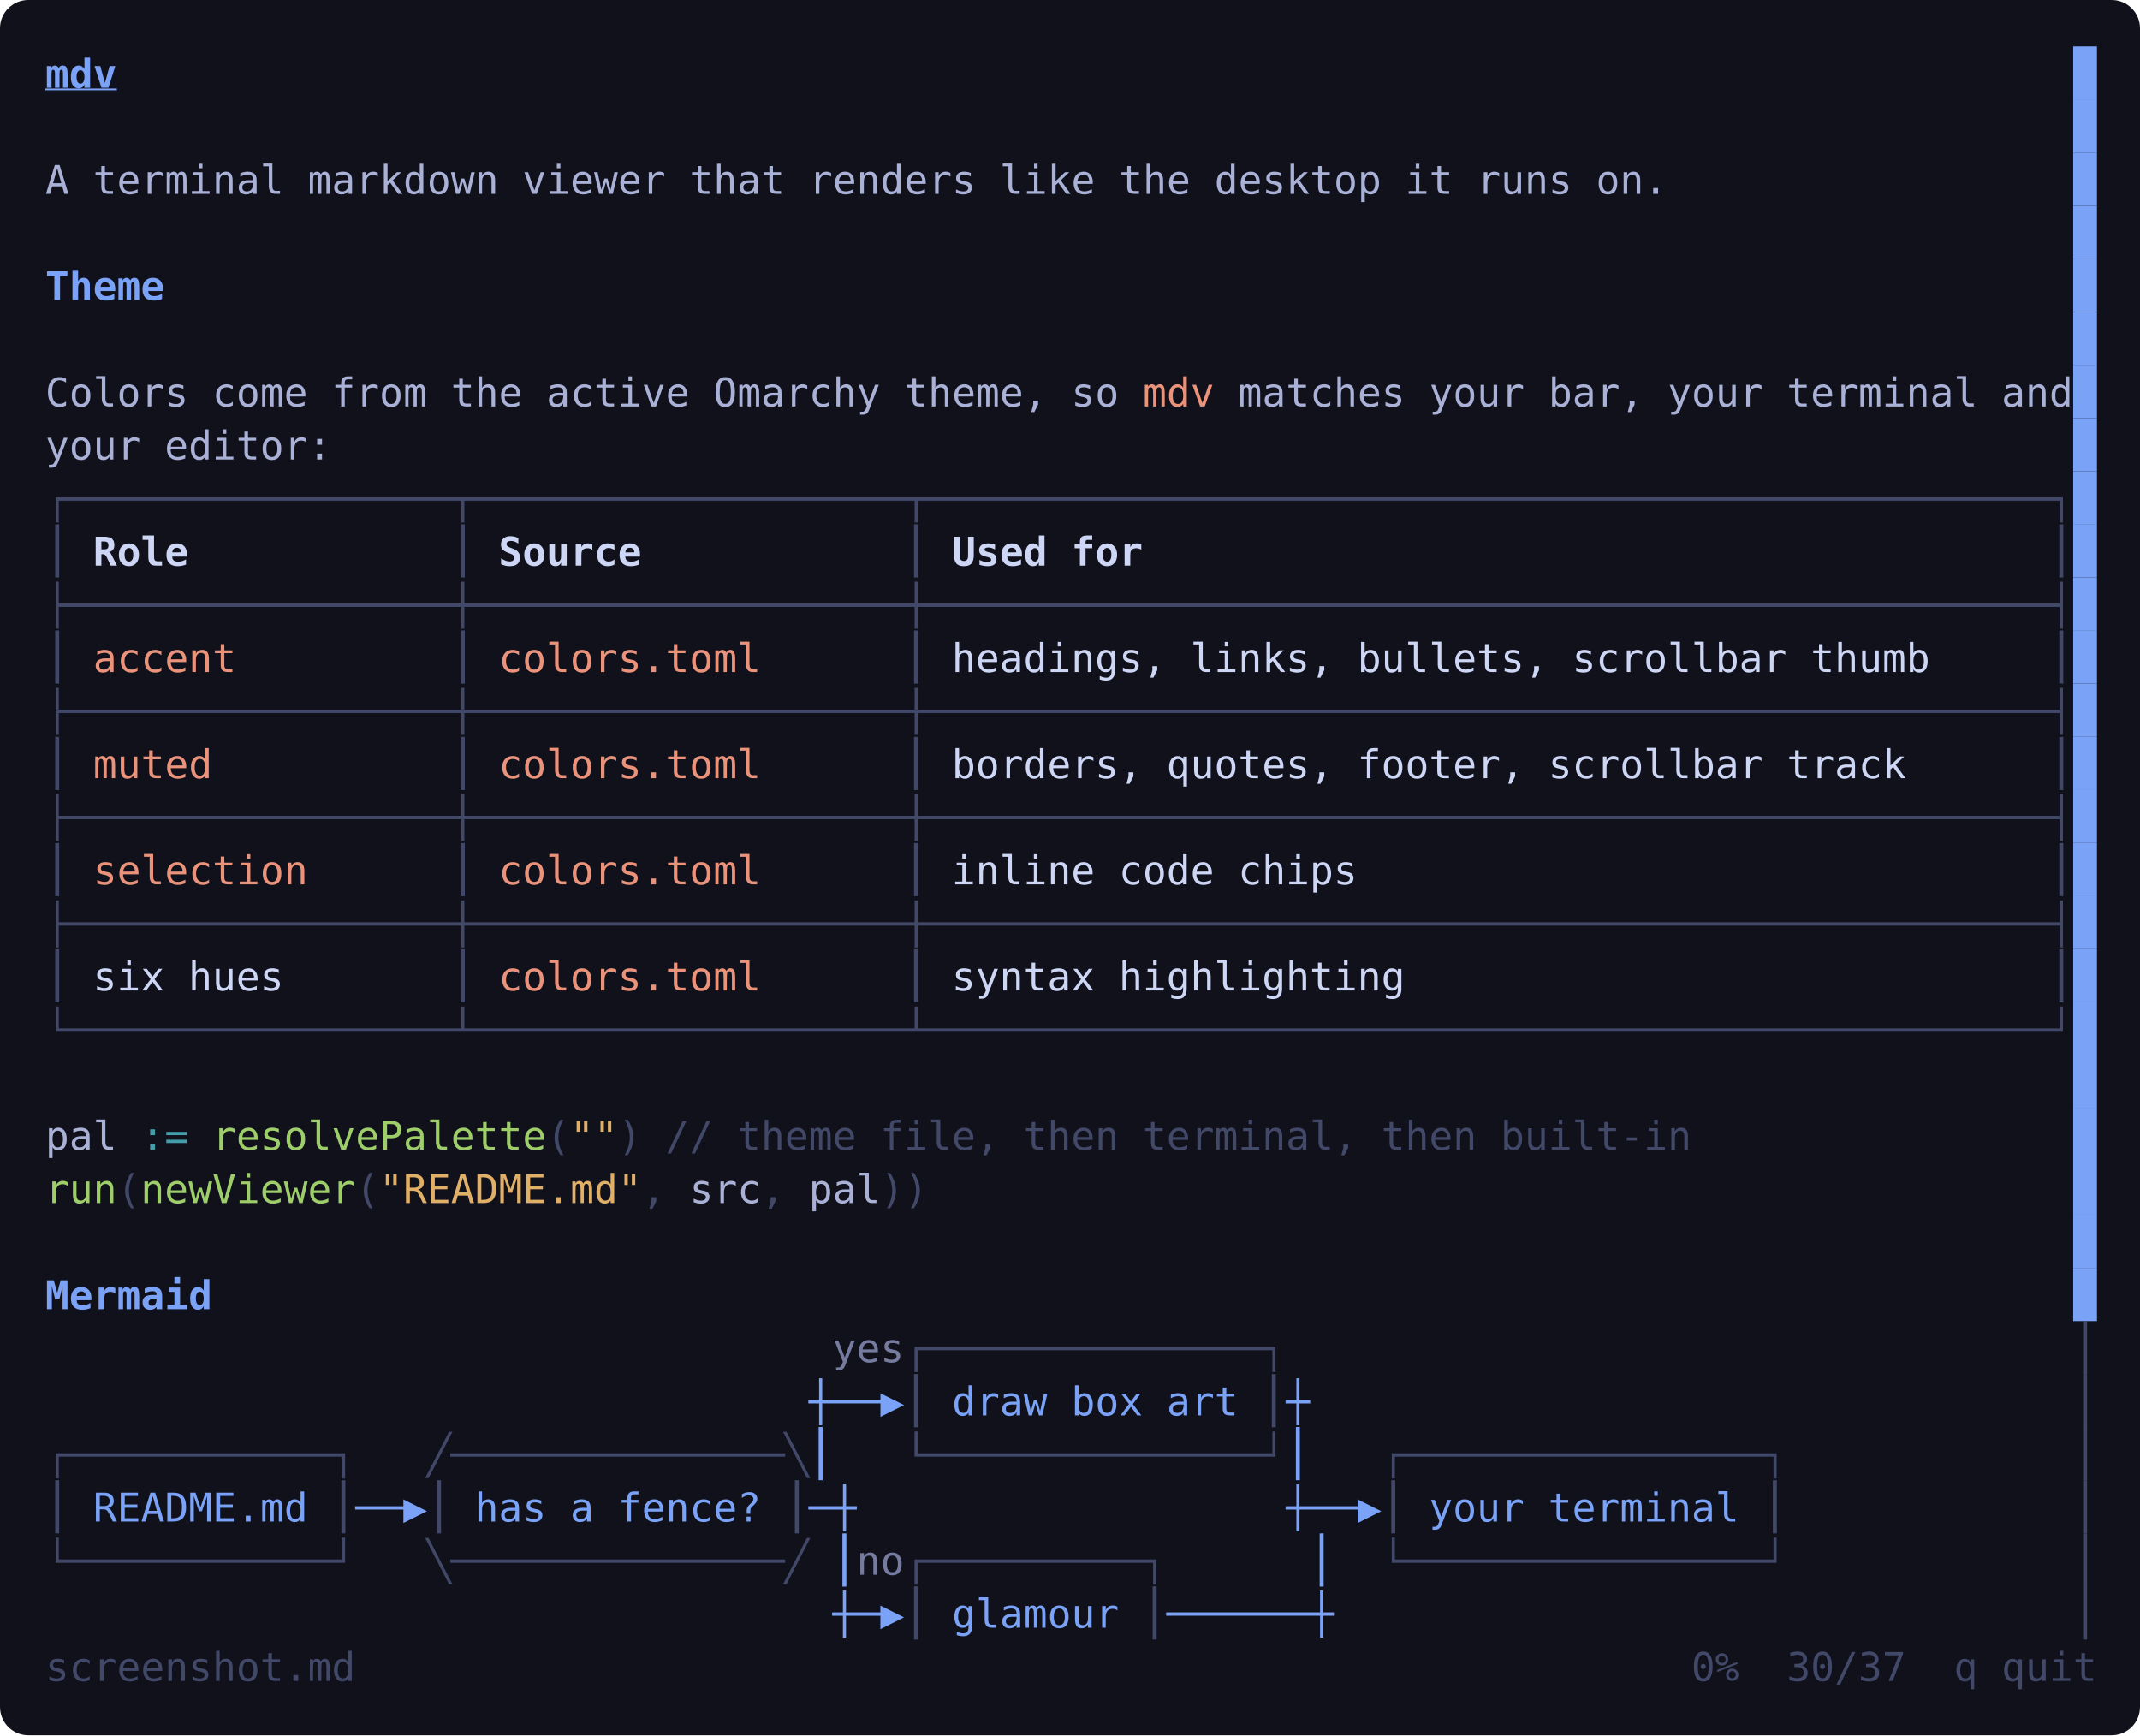
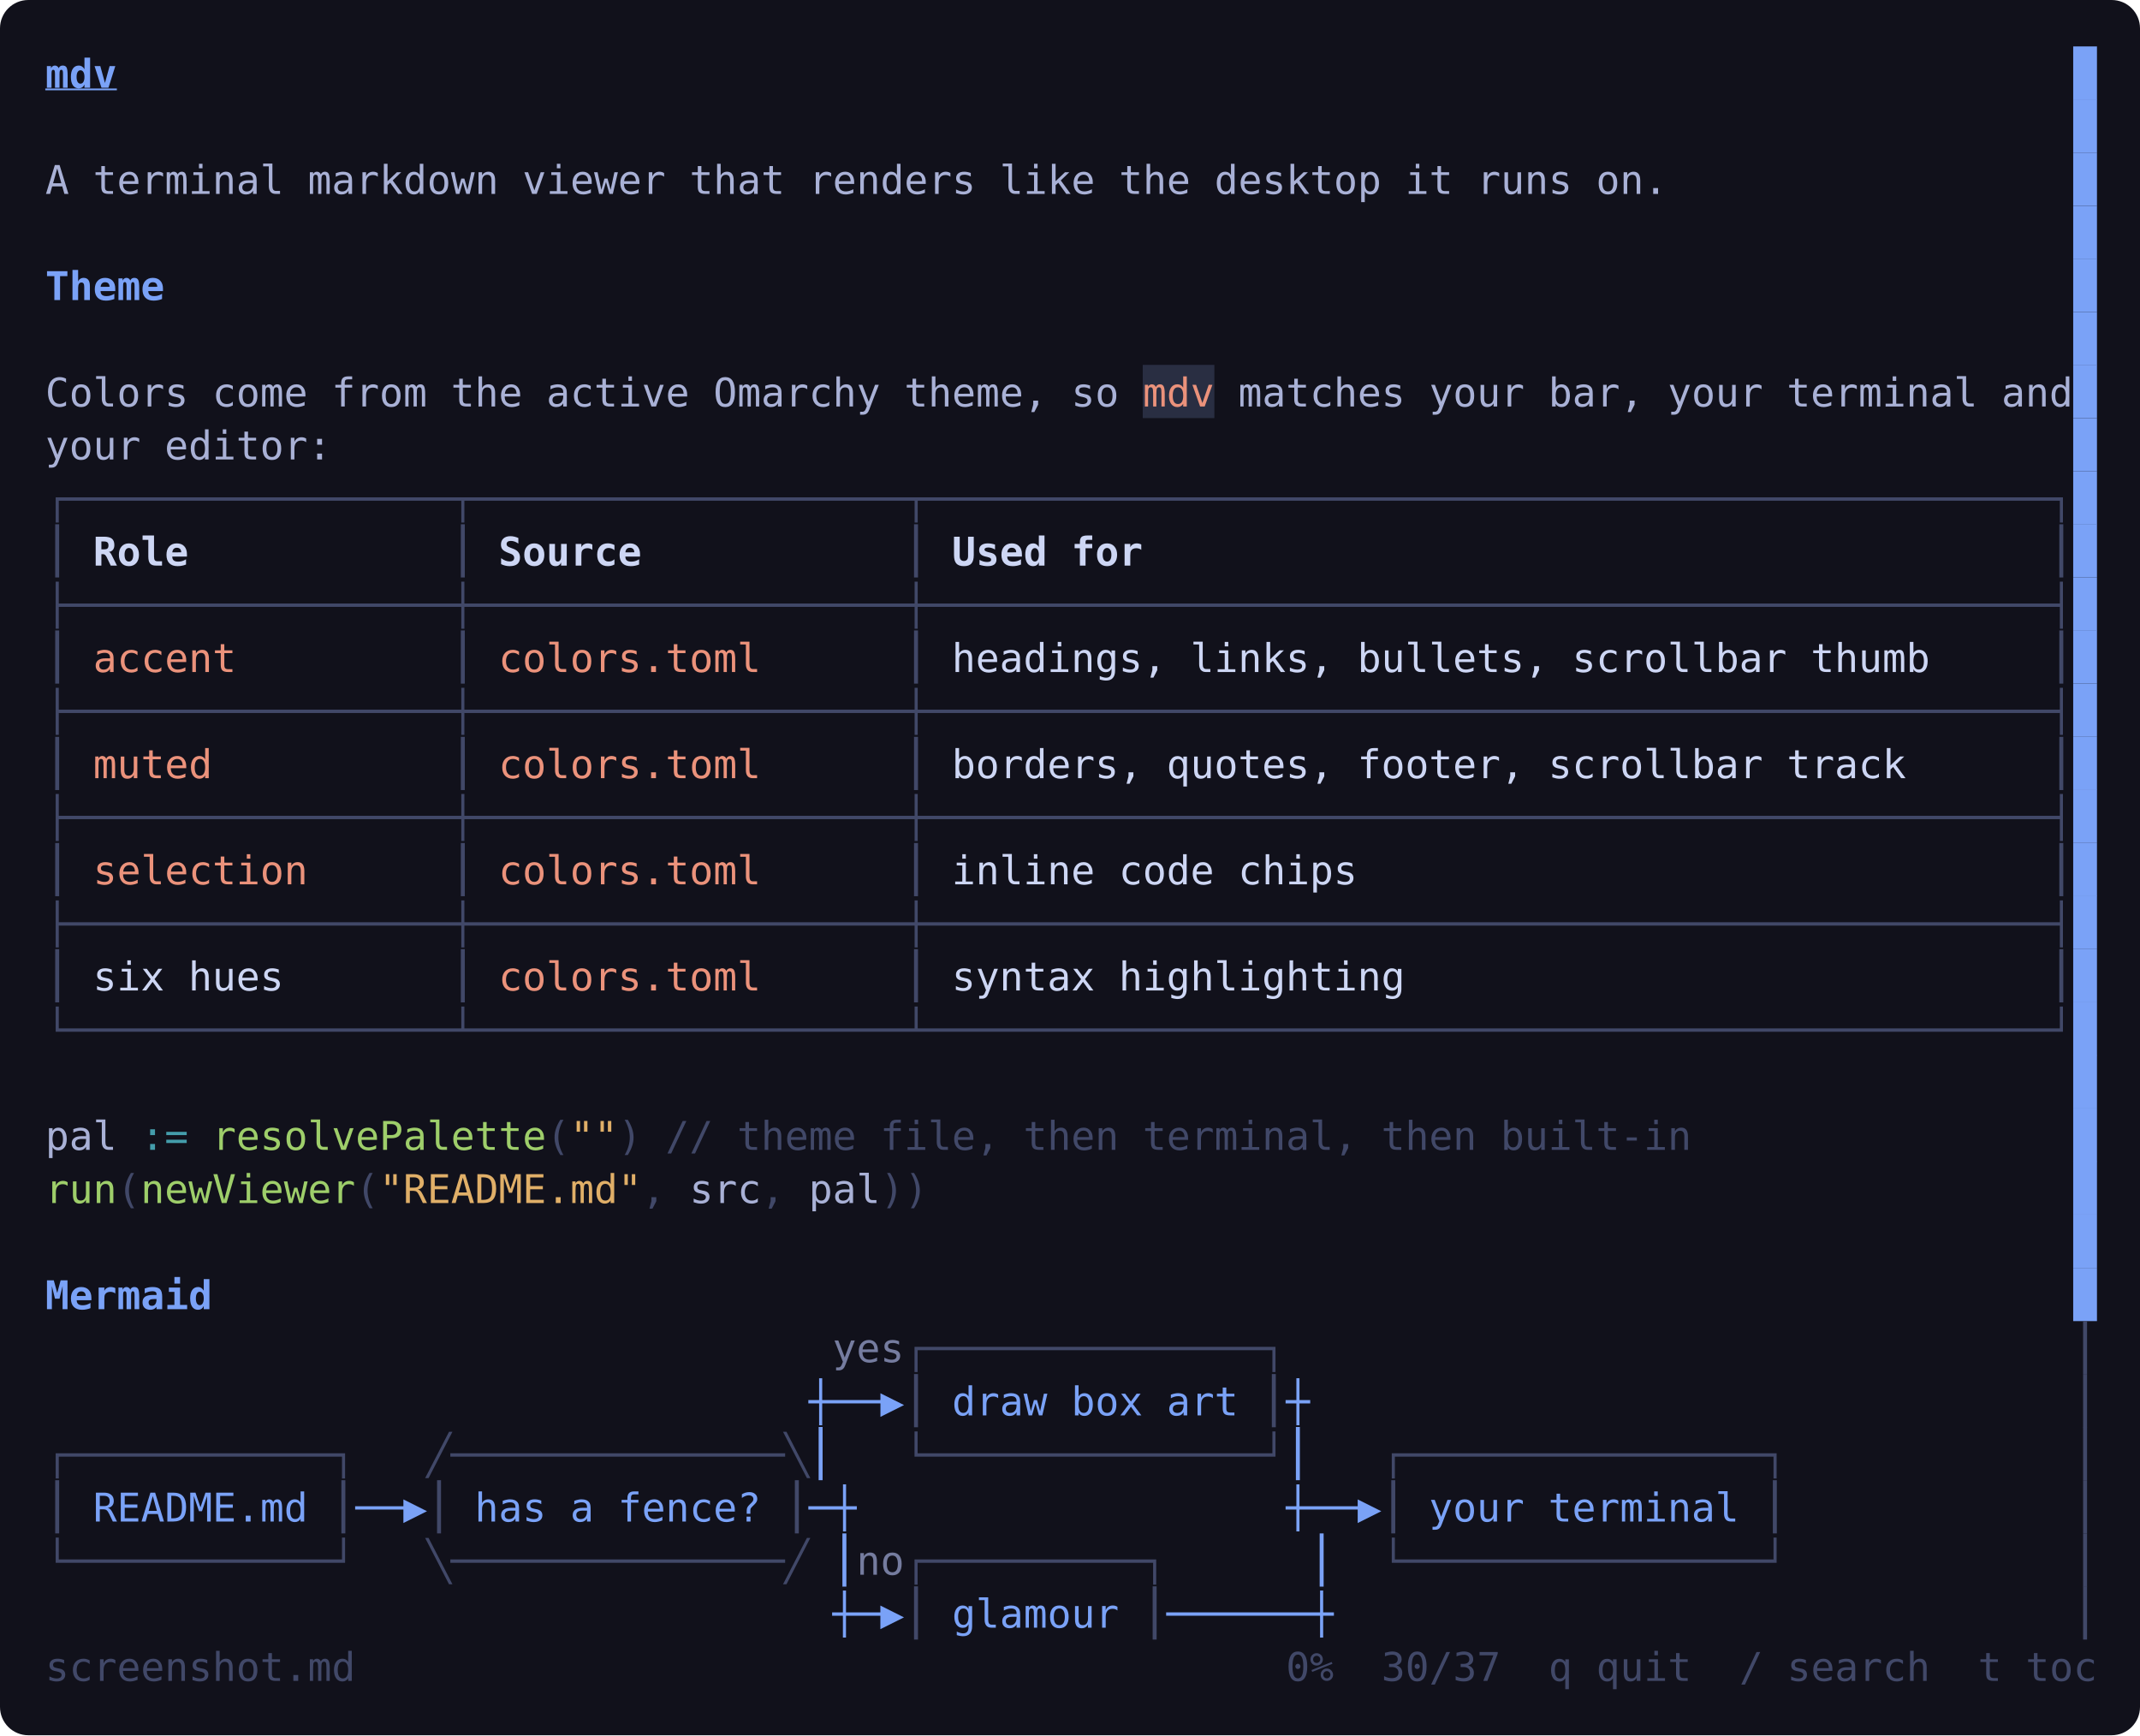
<svg xmlns="http://www.w3.org/2000/svg" width="756" height="613" viewBox="0 0 756 613" font-family="ui-monospace,SFMono-Regular,Menlo,Consolas,monospace" font-size="14" fill="#cdd6f4">
  <rect width="756" height="613" rx="10" fill="#11111b" />
  <text x="16.0" y="31.0" textLength="25.3" lengthAdjust="spacingAndGlyphs" xml:space="preserve" fill="#7aa2f7" font-weight="600" text-decoration="underline">mdv</text>
  <text x="41.3" y="31.0" textLength="691.1" lengthAdjust="spacingAndGlyphs" xml:space="preserve">                                                                                  </text>
  <rect x="732.4" y="16.4" width="8.4" height="18.8" fill="#7aa2f7" />
  <text x="16.0" y="49.8" textLength="716.4" lengthAdjust="spacingAndGlyphs" xml:space="preserve">                                                                                     </text>
  <rect x="732.4" y="35.1" width="8.4" height="18.8" fill="#7aa2f7" />
  <text x="16.0" y="68.5" textLength="539.4" lengthAdjust="spacingAndGlyphs" xml:space="preserve" fill="#a9b1d6">A terminal markdown viewer that renders like the desktop it runs</text>
  <text x="555.4" y="68.5" textLength="33.7" lengthAdjust="spacingAndGlyphs" xml:space="preserve" fill="#a9b1d6"> on.</text>
  <text x="589.1" y="68.5" textLength="143.3" lengthAdjust="spacingAndGlyphs" xml:space="preserve">                 </text>
  <rect x="732.4" y="53.9" width="8.4" height="18.8" fill="#7aa2f7" />
  <text x="16.0" y="87.3" textLength="716.4" lengthAdjust="spacingAndGlyphs" xml:space="preserve">                                                                                     </text>
  <rect x="732.4" y="72.7" width="8.4" height="18.8" fill="#7aa2f7" />
  <text x="16.0" y="106.0" textLength="42.1" lengthAdjust="spacingAndGlyphs" xml:space="preserve" fill="#7aa2f7" font-weight="600">Theme</text>
  <text x="58.1" y="106.0" textLength="674.2" lengthAdjust="spacingAndGlyphs" xml:space="preserve">                                                                                </text>
  <rect x="732.4" y="91.4" width="8.4" height="18.8" fill="#7aa2f7" />
  <text x="16.0" y="124.8" textLength="716.4" lengthAdjust="spacingAndGlyphs" xml:space="preserve">                                                                                     </text>
  <rect x="732.4" y="110.2" width="8.4" height="18.8" fill="#7aa2f7" />
  <text x="16.0" y="143.6" textLength="387.7" lengthAdjust="spacingAndGlyphs" xml:space="preserve" fill="#a9b1d6">Colors come from the active Omarchy theme, so </text>
-   <text x="403.7" y="143.6" textLength="25.3" lengthAdjust="spacingAndGlyphs" xml:space="preserve" fill="#eb927b" style="background:#292e42">mdv</text>
+   <rect x="403.7" y="128.9" width="25.3" height="18.8" fill="#292e42" />
+   <text x="403.7" y="143.6" textLength="25.3" lengthAdjust="spacingAndGlyphs" xml:space="preserve" fill="#eb927b">mdv</text>
  <text x="429.0" y="143.6" textLength="151.7" lengthAdjust="spacingAndGlyphs" xml:space="preserve" fill="#a9b1d6"> matches your bar,</text>
  <text x="580.7" y="143.6" textLength="50.6" lengthAdjust="spacingAndGlyphs" xml:space="preserve" fill="#a9b1d6"> your </text>
  <text x="631.2" y="143.6" textLength="101.1" lengthAdjust="spacingAndGlyphs" xml:space="preserve" fill="#a9b1d6">terminal and</text>
  <rect x="732.4" y="128.9" width="8.4" height="18.8" fill="#7aa2f7" />
  <text x="16.0" y="162.3" textLength="33.7" lengthAdjust="spacingAndGlyphs" xml:space="preserve" fill="#a9b1d6">your</text>
  <text x="49.7" y="162.3" textLength="67.4" lengthAdjust="spacingAndGlyphs" xml:space="preserve" fill="#a9b1d6"> editor:</text>
  <text x="117.1" y="162.3" textLength="615.2" lengthAdjust="spacingAndGlyphs" xml:space="preserve">                                                                         </text>
  <rect x="732.4" y="147.7" width="8.4" height="18.8" fill="#7aa2f7" />
  <text x="16.0" y="181.1" textLength="716.4" lengthAdjust="spacingAndGlyphs" xml:space="preserve" fill="#414868">┌────────────────┬──────────────────┬───────────────────────────────────────────────┐</text>
  <rect x="732.4" y="166.5" width="8.4" height="18.8" fill="#7aa2f7" />
  <rect x="19.5" y="185.2" width="1.4" height="18.8" fill="#414868" />
  <text x="24.4" y="199.8" textLength="8.4" lengthAdjust="spacingAndGlyphs" xml:space="preserve"> </text>
  <text x="32.9" y="199.8" textLength="33.7" lengthAdjust="spacingAndGlyphs" xml:space="preserve" font-weight="600">Role</text>
  <text x="66.6" y="199.8" textLength="92.7" lengthAdjust="spacingAndGlyphs" xml:space="preserve">           </text>
  <rect x="162.8" y="185.2" width="1.4" height="18.8" fill="#414868" />
  <text x="167.7" y="199.8" textLength="8.4" lengthAdjust="spacingAndGlyphs" xml:space="preserve"> </text>
  <text x="176.1" y="199.8" textLength="50.6" lengthAdjust="spacingAndGlyphs" xml:space="preserve" font-weight="600">Source</text>
  <text x="226.7" y="199.8" textLength="92.7" lengthAdjust="spacingAndGlyphs" xml:space="preserve">           </text>
  <rect x="322.9" y="185.2" width="1.4" height="18.8" fill="#414868" />
  <text x="327.8" y="199.8" textLength="8.4" lengthAdjust="spacingAndGlyphs" xml:space="preserve"> </text>
  <text x="336.3" y="199.8" textLength="67.4" lengthAdjust="spacingAndGlyphs" xml:space="preserve" font-weight="600">Used for</text>
  <text x="403.7" y="199.8" textLength="320.3" lengthAdjust="spacingAndGlyphs" xml:space="preserve">                                      </text>
  <rect x="727.5" y="185.2" width="1.4" height="18.8" fill="#414868" />
  <rect x="732.4" y="185.2" width="8.4" height="18.8" fill="#7aa2f7" />
  <text x="16.0" y="218.6" textLength="716.4" lengthAdjust="spacingAndGlyphs" xml:space="preserve" fill="#414868">├────────────────┼──────────────────┼───────────────────────────────────────────────┤</text>
  <rect x="732.4" y="204.0" width="8.4" height="18.8" fill="#7aa2f7" />
  <rect x="19.5" y="222.7" width="1.4" height="18.8" fill="#414868" />
  <text x="24.4" y="237.4" textLength="8.4" lengthAdjust="spacingAndGlyphs" xml:space="preserve"> </text>
  <text x="32.9" y="237.4" textLength="50.6" lengthAdjust="spacingAndGlyphs" xml:space="preserve" fill="#eb927b">accent</text>
  <text x="83.4" y="237.4" textLength="75.9" lengthAdjust="spacingAndGlyphs" xml:space="preserve">         </text>
  <rect x="162.8" y="222.7" width="1.4" height="18.8" fill="#414868" />
  <text x="167.7" y="237.4" textLength="8.4" lengthAdjust="spacingAndGlyphs" xml:space="preserve"> </text>
  <text x="176.1" y="237.4" textLength="92.7" lengthAdjust="spacingAndGlyphs" xml:space="preserve" fill="#eb927b">colors.toml</text>
  <text x="268.8" y="237.4" textLength="50.6" lengthAdjust="spacingAndGlyphs" xml:space="preserve">      </text>
  <rect x="322.9" y="222.7" width="1.4" height="18.8" fill="#414868" />
  <text x="327.8" y="237.4" textLength="396.1" lengthAdjust="spacingAndGlyphs" xml:space="preserve"> headings, links, bullets, scrollbar thumb     </text>
  <rect x="727.5" y="222.7" width="1.4" height="18.8" fill="#414868" />
  <rect x="732.4" y="222.7" width="8.4" height="18.8" fill="#7aa2f7" />
  <text x="16.0" y="256.1" textLength="716.4" lengthAdjust="spacingAndGlyphs" xml:space="preserve" fill="#414868">├────────────────┼──────────────────┼───────────────────────────────────────────────┤</text>
  <rect x="732.4" y="241.5" width="8.4" height="18.8" fill="#7aa2f7" />
  <rect x="19.5" y="260.3" width="1.4" height="18.8" fill="#414868" />
  <text x="24.4" y="274.9" textLength="8.4" lengthAdjust="spacingAndGlyphs" xml:space="preserve"> </text>
  <text x="32.9" y="274.9" textLength="42.1" lengthAdjust="spacingAndGlyphs" xml:space="preserve" fill="#eb927b">muted</text>
  <text x="75.0" y="274.9" textLength="84.3" lengthAdjust="spacingAndGlyphs" xml:space="preserve">          </text>
  <rect x="162.8" y="260.3" width="1.4" height="18.8" fill="#414868" />
  <text x="167.7" y="274.9" textLength="8.4" lengthAdjust="spacingAndGlyphs" xml:space="preserve"> </text>
  <text x="176.1" y="274.9" textLength="92.7" lengthAdjust="spacingAndGlyphs" xml:space="preserve" fill="#eb927b">colors.toml</text>
  <text x="268.8" y="274.9" textLength="50.6" lengthAdjust="spacingAndGlyphs" xml:space="preserve">      </text>
  <rect x="322.9" y="260.3" width="1.4" height="18.8" fill="#414868" />
  <text x="327.8" y="274.9" textLength="396.1" lengthAdjust="spacingAndGlyphs" xml:space="preserve"> borders, quotes, footer, scrollbar track      </text>
  <rect x="727.5" y="260.3" width="1.4" height="18.8" fill="#414868" />
  <rect x="732.4" y="260.3" width="8.4" height="18.8" fill="#7aa2f7" />
  <text x="16.0" y="293.6" textLength="716.4" lengthAdjust="spacingAndGlyphs" xml:space="preserve" fill="#414868">├────────────────┼──────────────────┼───────────────────────────────────────────────┤</text>
  <rect x="732.4" y="279.0" width="8.4" height="18.8" fill="#7aa2f7" />
  <rect x="19.5" y="297.8" width="1.4" height="18.8" fill="#414868" />
  <text x="24.4" y="312.4" textLength="8.4" lengthAdjust="spacingAndGlyphs" xml:space="preserve"> </text>
  <text x="32.9" y="312.4" textLength="75.9" lengthAdjust="spacingAndGlyphs" xml:space="preserve" fill="#eb927b">selection</text>
  <text x="108.7" y="312.4" textLength="50.6" lengthAdjust="spacingAndGlyphs" xml:space="preserve">      </text>
  <rect x="162.8" y="297.8" width="1.4" height="18.8" fill="#414868" />
  <text x="167.7" y="312.4" textLength="8.4" lengthAdjust="spacingAndGlyphs" xml:space="preserve"> </text>
  <text x="176.1" y="312.4" textLength="92.7" lengthAdjust="spacingAndGlyphs" xml:space="preserve" fill="#eb927b">colors.toml</text>
  <text x="268.8" y="312.4" textLength="50.6" lengthAdjust="spacingAndGlyphs" xml:space="preserve">      </text>
  <rect x="322.9" y="297.8" width="1.4" height="18.8" fill="#414868" />
  <text x="327.8" y="312.4" textLength="396.1" lengthAdjust="spacingAndGlyphs" xml:space="preserve"> inline code chips                             </text>
  <rect x="727.5" y="297.8" width="1.4" height="18.8" fill="#414868" />
  <rect x="732.4" y="297.8" width="8.4" height="18.8" fill="#7aa2f7" />
  <text x="16.0" y="331.2" textLength="716.4" lengthAdjust="spacingAndGlyphs" xml:space="preserve" fill="#414868">├────────────────┼──────────────────┼───────────────────────────────────────────────┤</text>
  <rect x="732.4" y="316.5" width="8.4" height="18.8" fill="#7aa2f7" />
  <rect x="19.5" y="335.3" width="1.4" height="18.8" fill="#414868" />
  <text x="24.4" y="349.9" textLength="134.8" lengthAdjust="spacingAndGlyphs" xml:space="preserve"> six hues       </text>
  <rect x="162.8" y="335.3" width="1.4" height="18.8" fill="#414868" />
  <text x="167.7" y="349.9" textLength="8.4" lengthAdjust="spacingAndGlyphs" xml:space="preserve"> </text>
  <text x="176.1" y="349.9" textLength="92.7" lengthAdjust="spacingAndGlyphs" xml:space="preserve" fill="#eb927b">colors.toml</text>
  <text x="268.8" y="349.9" textLength="50.6" lengthAdjust="spacingAndGlyphs" xml:space="preserve">      </text>
  <rect x="322.9" y="335.3" width="1.4" height="18.8" fill="#414868" />
  <text x="327.8" y="349.9" textLength="396.1" lengthAdjust="spacingAndGlyphs" xml:space="preserve"> syntax highlighting                           </text>
  <rect x="727.5" y="335.3" width="1.4" height="18.8" fill="#414868" />
  <rect x="732.4" y="335.3" width="8.4" height="18.8" fill="#7aa2f7" />
  <text x="16.0" y="368.7" textLength="716.4" lengthAdjust="spacingAndGlyphs" xml:space="preserve" fill="#414868">└────────────────┴──────────────────┴───────────────────────────────────────────────┘</text>
  <rect x="732.4" y="354.1" width="8.4" height="18.8" fill="#7aa2f7" />
  <text x="16.0" y="387.4" textLength="716.4" lengthAdjust="spacingAndGlyphs" xml:space="preserve">                                                                                     </text>
  <rect x="732.4" y="372.8" width="8.4" height="18.8" fill="#7aa2f7" />
  <text x="16.0" y="406.2" textLength="25.3" lengthAdjust="spacingAndGlyphs" xml:space="preserve" fill="#a9b1d6">pal</text>
  <text x="41.3" y="406.2" textLength="8.4" lengthAdjust="spacingAndGlyphs" xml:space="preserve" fill="#a9b1d6"> </text>
  <text x="49.7" y="406.2" textLength="16.9" lengthAdjust="spacingAndGlyphs" xml:space="preserve" fill="#449dab">:=</text>
  <text x="66.6" y="406.2" textLength="8.4" lengthAdjust="spacingAndGlyphs" xml:space="preserve" fill="#a9b1d6"> </text>
  <text x="75.0" y="406.2" textLength="118.0" lengthAdjust="spacingAndGlyphs" xml:space="preserve" fill="#9ece6a">resolvePalette</text>
  <text x="193.0" y="406.2" textLength="8.4" lengthAdjust="spacingAndGlyphs" xml:space="preserve" fill="#414868">(</text>
  <text x="201.4" y="406.2" textLength="16.9" lengthAdjust="spacingAndGlyphs" xml:space="preserve" fill="#e0af68">""</text>
  <text x="218.3" y="406.2" textLength="8.4" lengthAdjust="spacingAndGlyphs" xml:space="preserve" fill="#414868">)</text>
  <text x="226.7" y="406.2" textLength="8.4" lengthAdjust="spacingAndGlyphs" xml:space="preserve" fill="#a9b1d6"> </text>
  <text x="235.1" y="406.2" textLength="362.4" lengthAdjust="spacingAndGlyphs" xml:space="preserve" fill="#414868">// theme file, then terminal, then built-in</text>
  <text x="597.5" y="406.2" textLength="134.8" lengthAdjust="spacingAndGlyphs" xml:space="preserve">                </text>
  <rect x="732.4" y="391.6" width="8.4" height="18.8" fill="#7aa2f7" />
  <text x="16.0" y="425.0" textLength="25.3" lengthAdjust="spacingAndGlyphs" xml:space="preserve" fill="#9ece6a">run</text>
  <text x="41.3" y="425.0" textLength="8.4" lengthAdjust="spacingAndGlyphs" xml:space="preserve" fill="#414868">(</text>
  <text x="49.7" y="425.0" textLength="75.9" lengthAdjust="spacingAndGlyphs" xml:space="preserve" fill="#9ece6a">newViewer</text>
  <text x="125.6" y="425.0" textLength="8.4" lengthAdjust="spacingAndGlyphs" xml:space="preserve" fill="#414868">(</text>
  <text x="134.0" y="425.0" textLength="92.7" lengthAdjust="spacingAndGlyphs" xml:space="preserve" fill="#e0af68">"README.md"</text>
  <text x="226.7" y="425.0" textLength="8.4" lengthAdjust="spacingAndGlyphs" xml:space="preserve" fill="#414868">,</text>
  <text x="235.1" y="425.0" textLength="8.4" lengthAdjust="spacingAndGlyphs" xml:space="preserve" fill="#a9b1d6"> </text>
  <text x="243.6" y="425.0" textLength="25.3" lengthAdjust="spacingAndGlyphs" xml:space="preserve" fill="#a9b1d6">src</text>
  <text x="268.8" y="425.0" textLength="8.4" lengthAdjust="spacingAndGlyphs" xml:space="preserve" fill="#414868">,</text>
  <text x="277.3" y="425.0" textLength="8.4" lengthAdjust="spacingAndGlyphs" xml:space="preserve" fill="#a9b1d6"> </text>
  <text x="285.7" y="425.0" textLength="25.3" lengthAdjust="spacingAndGlyphs" xml:space="preserve" fill="#a9b1d6">pal</text>
  <text x="311.0" y="425.0" textLength="16.9" lengthAdjust="spacingAndGlyphs" xml:space="preserve" fill="#414868">))</text>
  <text x="327.8" y="425.0" textLength="404.5" lengthAdjust="spacingAndGlyphs" xml:space="preserve">                                                </text>
  <rect x="732.4" y="410.3" width="8.4" height="18.8" fill="#7aa2f7" />
  <text x="16.0" y="443.7" textLength="716.4" lengthAdjust="spacingAndGlyphs" xml:space="preserve">                                                                                     </text>
  <rect x="732.4" y="429.1" width="8.4" height="18.8" fill="#7aa2f7" />
  <text x="16.0" y="462.5" textLength="59.0" lengthAdjust="spacingAndGlyphs" xml:space="preserve" fill="#7aa2f7" font-weight="600">Mermaid</text>
  <text x="75.0" y="462.5" textLength="657.4" lengthAdjust="spacingAndGlyphs" xml:space="preserve">                                                                              </text>
  <rect x="732.4" y="447.9" width="8.4" height="18.8" fill="#7aa2f7" />
  <text x="16.0" y="481.2" textLength="278.1" lengthAdjust="spacingAndGlyphs" xml:space="preserve">                                 </text>
  <text x="294.1" y="481.2" textLength="25.3" lengthAdjust="spacingAndGlyphs" xml:space="preserve" fill="#757c9f">yes</text>
  <text x="319.4" y="481.2" textLength="134.8" lengthAdjust="spacingAndGlyphs" xml:space="preserve" fill="#414868">┌──────────────┐</text>
  <text x="454.3" y="481.2" textLength="278.1" lengthAdjust="spacingAndGlyphs" xml:space="preserve">                                 </text>
  <rect x="735.9" y="466.6" width="1.4" height="18.8" fill="#414868" />
  <text x="16.0" y="500.0" textLength="269.7" lengthAdjust="spacingAndGlyphs" xml:space="preserve">                                </text>
  <text x="285.7" y="500.0" textLength="33.7" lengthAdjust="spacingAndGlyphs" xml:space="preserve" fill="#7aa2f7">┼──▶</text>
  <rect x="322.9" y="485.4" width="1.4" height="18.8" fill="#414868" />
  <text x="327.8" y="500.0" textLength="8.4" lengthAdjust="spacingAndGlyphs" xml:space="preserve"> </text>
  <text x="336.3" y="500.0" textLength="101.1" lengthAdjust="spacingAndGlyphs" xml:space="preserve" fill="#7aa2f7">draw box art</text>
  <text x="437.4" y="500.0" textLength="8.4" lengthAdjust="spacingAndGlyphs" xml:space="preserve"> </text>
  <rect x="449.3" y="485.4" width="1.4" height="18.8" fill="#414868" />
  <text x="454.3" y="500.0" textLength="8.4" lengthAdjust="spacingAndGlyphs" xml:space="preserve" fill="#7aa2f7">┼</text>
  <text x="462.7" y="500.0" textLength="269.7" lengthAdjust="spacingAndGlyphs" xml:space="preserve">                                </text>
  <rect x="735.9" y="485.4" width="1.4" height="18.8" fill="#414868" />
  <text x="16.0" y="518.8" textLength="109.6" lengthAdjust="spacingAndGlyphs" xml:space="preserve" fill="#414868">┌───────────┐</text>
  <text x="125.6" y="518.8" textLength="25.3" lengthAdjust="spacingAndGlyphs" xml:space="preserve">   </text>
  <text x="150.8" y="518.8" textLength="134.8" lengthAdjust="spacingAndGlyphs" xml:space="preserve" fill="#414868">╱──────────────╲</text>
  <rect x="289.2" y="504.1" width="1.4" height="18.8" fill="#7aa2f7" />
  <text x="294.1" y="518.8" textLength="25.3" lengthAdjust="spacingAndGlyphs" xml:space="preserve">   </text>
  <text x="319.4" y="518.8" textLength="134.8" lengthAdjust="spacingAndGlyphs" xml:space="preserve" fill="#414868">└──────────────┘</text>
  <rect x="457.8" y="504.1" width="1.4" height="18.8" fill="#7aa2f7" />
  <text x="462.7" y="518.8" textLength="25.3" lengthAdjust="spacingAndGlyphs" xml:space="preserve">   </text>
  <text x="488.0" y="518.8" textLength="143.3" lengthAdjust="spacingAndGlyphs" xml:space="preserve" fill="#414868">┌───────────────┐</text>
  <text x="631.2" y="518.8" textLength="101.1" lengthAdjust="spacingAndGlyphs" xml:space="preserve">            </text>
  <rect x="735.9" y="504.1" width="1.4" height="18.8" fill="#414868" />
  <rect x="19.5" y="522.9" width="1.4" height="18.8" fill="#414868" />
  <text x="24.4" y="537.5" textLength="8.4" lengthAdjust="spacingAndGlyphs" xml:space="preserve"> </text>
  <text x="32.9" y="537.5" textLength="75.9" lengthAdjust="spacingAndGlyphs" xml:space="preserve" fill="#7aa2f7">README.md</text>
  <text x="108.7" y="537.5" textLength="8.4" lengthAdjust="spacingAndGlyphs" xml:space="preserve"> </text>
  <rect x="120.6" y="522.9" width="1.4" height="18.8" fill="#414868" />
  <text x="125.6" y="537.5" textLength="25.3" lengthAdjust="spacingAndGlyphs" xml:space="preserve" fill="#7aa2f7">──▶</text>
  <rect x="154.4" y="522.9" width="1.4" height="18.8" fill="#414868" />
  <text x="159.3" y="537.5" textLength="8.4" lengthAdjust="spacingAndGlyphs" xml:space="preserve"> </text>
  <text x="167.7" y="537.5" textLength="101.1" lengthAdjust="spacingAndGlyphs" xml:space="preserve" fill="#7aa2f7">has a fence?</text>
  <text x="268.8" y="537.5" textLength="8.4" lengthAdjust="spacingAndGlyphs" xml:space="preserve"> </text>
  <rect x="280.8" y="522.9" width="1.4" height="18.8" fill="#414868" />
  <text x="285.7" y="537.5" textLength="16.9" lengthAdjust="spacingAndGlyphs" xml:space="preserve" fill="#7aa2f7">─┼</text>
  <text x="302.6" y="537.5" textLength="151.7" lengthAdjust="spacingAndGlyphs" xml:space="preserve">                  </text>
  <text x="454.3" y="537.5" textLength="33.7" lengthAdjust="spacingAndGlyphs" xml:space="preserve" fill="#7aa2f7">┼──▶</text>
  <rect x="491.5" y="522.9" width="1.4" height="18.8" fill="#414868" />
  <text x="496.4" y="537.5" textLength="8.4" lengthAdjust="spacingAndGlyphs" xml:space="preserve"> </text>
  <text x="504.8" y="537.5" textLength="109.6" lengthAdjust="spacingAndGlyphs" xml:space="preserve" fill="#7aa2f7">your terminal</text>
  <text x="614.4" y="537.5" textLength="8.4" lengthAdjust="spacingAndGlyphs" xml:space="preserve"> </text>
  <rect x="626.3" y="522.9" width="1.4" height="18.8" fill="#414868" />
  <text x="631.2" y="537.5" textLength="101.1" lengthAdjust="spacingAndGlyphs" xml:space="preserve">            </text>
  <rect x="735.9" y="522.9" width="1.4" height="18.8" fill="#414868" />
  <text x="16.0" y="556.3" textLength="109.6" lengthAdjust="spacingAndGlyphs" xml:space="preserve" fill="#414868">└───────────┘</text>
  <text x="125.6" y="556.3" textLength="25.3" lengthAdjust="spacingAndGlyphs" xml:space="preserve">   </text>
  <text x="150.8" y="556.3" textLength="134.8" lengthAdjust="spacingAndGlyphs" xml:space="preserve" fill="#414868">╲──────────────╱</text>
  <text x="285.7" y="556.3" textLength="8.4" lengthAdjust="spacingAndGlyphs" xml:space="preserve"> </text>
  <rect x="297.6" y="541.7" width="1.4" height="18.8" fill="#7aa2f7" />
  <text x="302.6" y="556.3" textLength="16.9" lengthAdjust="spacingAndGlyphs" xml:space="preserve" fill="#757c9f">no</text>
  <text x="319.4" y="556.3" textLength="92.7" lengthAdjust="spacingAndGlyphs" xml:space="preserve" fill="#414868">┌─────────┐</text>
  <text x="412.1" y="556.3" textLength="50.6" lengthAdjust="spacingAndGlyphs" xml:space="preserve">      </text>
  <rect x="466.2" y="541.7" width="1.4" height="18.8" fill="#7aa2f7" />
  <text x="471.1" y="556.3" textLength="16.9" lengthAdjust="spacingAndGlyphs" xml:space="preserve">  </text>
  <text x="488.0" y="556.3" textLength="143.3" lengthAdjust="spacingAndGlyphs" xml:space="preserve" fill="#414868">└───────────────┘</text>
  <text x="631.2" y="556.3" textLength="101.1" lengthAdjust="spacingAndGlyphs" xml:space="preserve">            </text>
  <rect x="735.9" y="541.7" width="1.4" height="18.8" fill="#414868" />
  <text x="16.0" y="575.0" textLength="278.1" lengthAdjust="spacingAndGlyphs" xml:space="preserve">                                 </text>
  <text x="294.1" y="575.0" textLength="25.3" lengthAdjust="spacingAndGlyphs" xml:space="preserve" fill="#7aa2f7">┼─▶</text>
  <rect x="322.9" y="560.4" width="1.4" height="18.8" fill="#414868" />
  <text x="327.8" y="575.0" textLength="8.4" lengthAdjust="spacingAndGlyphs" xml:space="preserve"> </text>
  <text x="336.3" y="575.0" textLength="59.0" lengthAdjust="spacingAndGlyphs" xml:space="preserve" fill="#7aa2f7">glamour</text>
  <text x="395.3" y="575.0" textLength="8.4" lengthAdjust="spacingAndGlyphs" xml:space="preserve"> </text>
  <rect x="407.2" y="560.4" width="1.4" height="18.8" fill="#414868" />
  <text x="412.1" y="575.0" textLength="59.0" lengthAdjust="spacingAndGlyphs" xml:space="preserve" fill="#7aa2f7">──────┼</text>
  <text x="471.1" y="575.0" textLength="261.3" lengthAdjust="spacingAndGlyphs" xml:space="preserve">                               </text>
  <rect x="735.9" y="560.4" width="1.4" height="18.8" fill="#414868" />
  <text x="16.0" y="593.8" textLength="109.6" lengthAdjust="spacingAndGlyphs" xml:space="preserve" fill="#414868">screenshot.md</text>
-   <text x="125.6" y="593.8" textLength="472.0" lengthAdjust="spacingAndGlyphs" xml:space="preserve">                                                        </text>
-   <text x="597.5" y="593.8" textLength="143.3" lengthAdjust="spacingAndGlyphs" xml:space="preserve" fill="#414868">0%  30/37  q quit</text>
+   <text x="125.6" y="593.8" textLength="328.7" lengthAdjust="spacingAndGlyphs" xml:space="preserve">                                       </text>
+   <text x="454.3" y="593.8" textLength="286.6" lengthAdjust="spacingAndGlyphs" xml:space="preserve" fill="#414868">0%  30/37  q quit  / search  t toc</text>
</svg>
